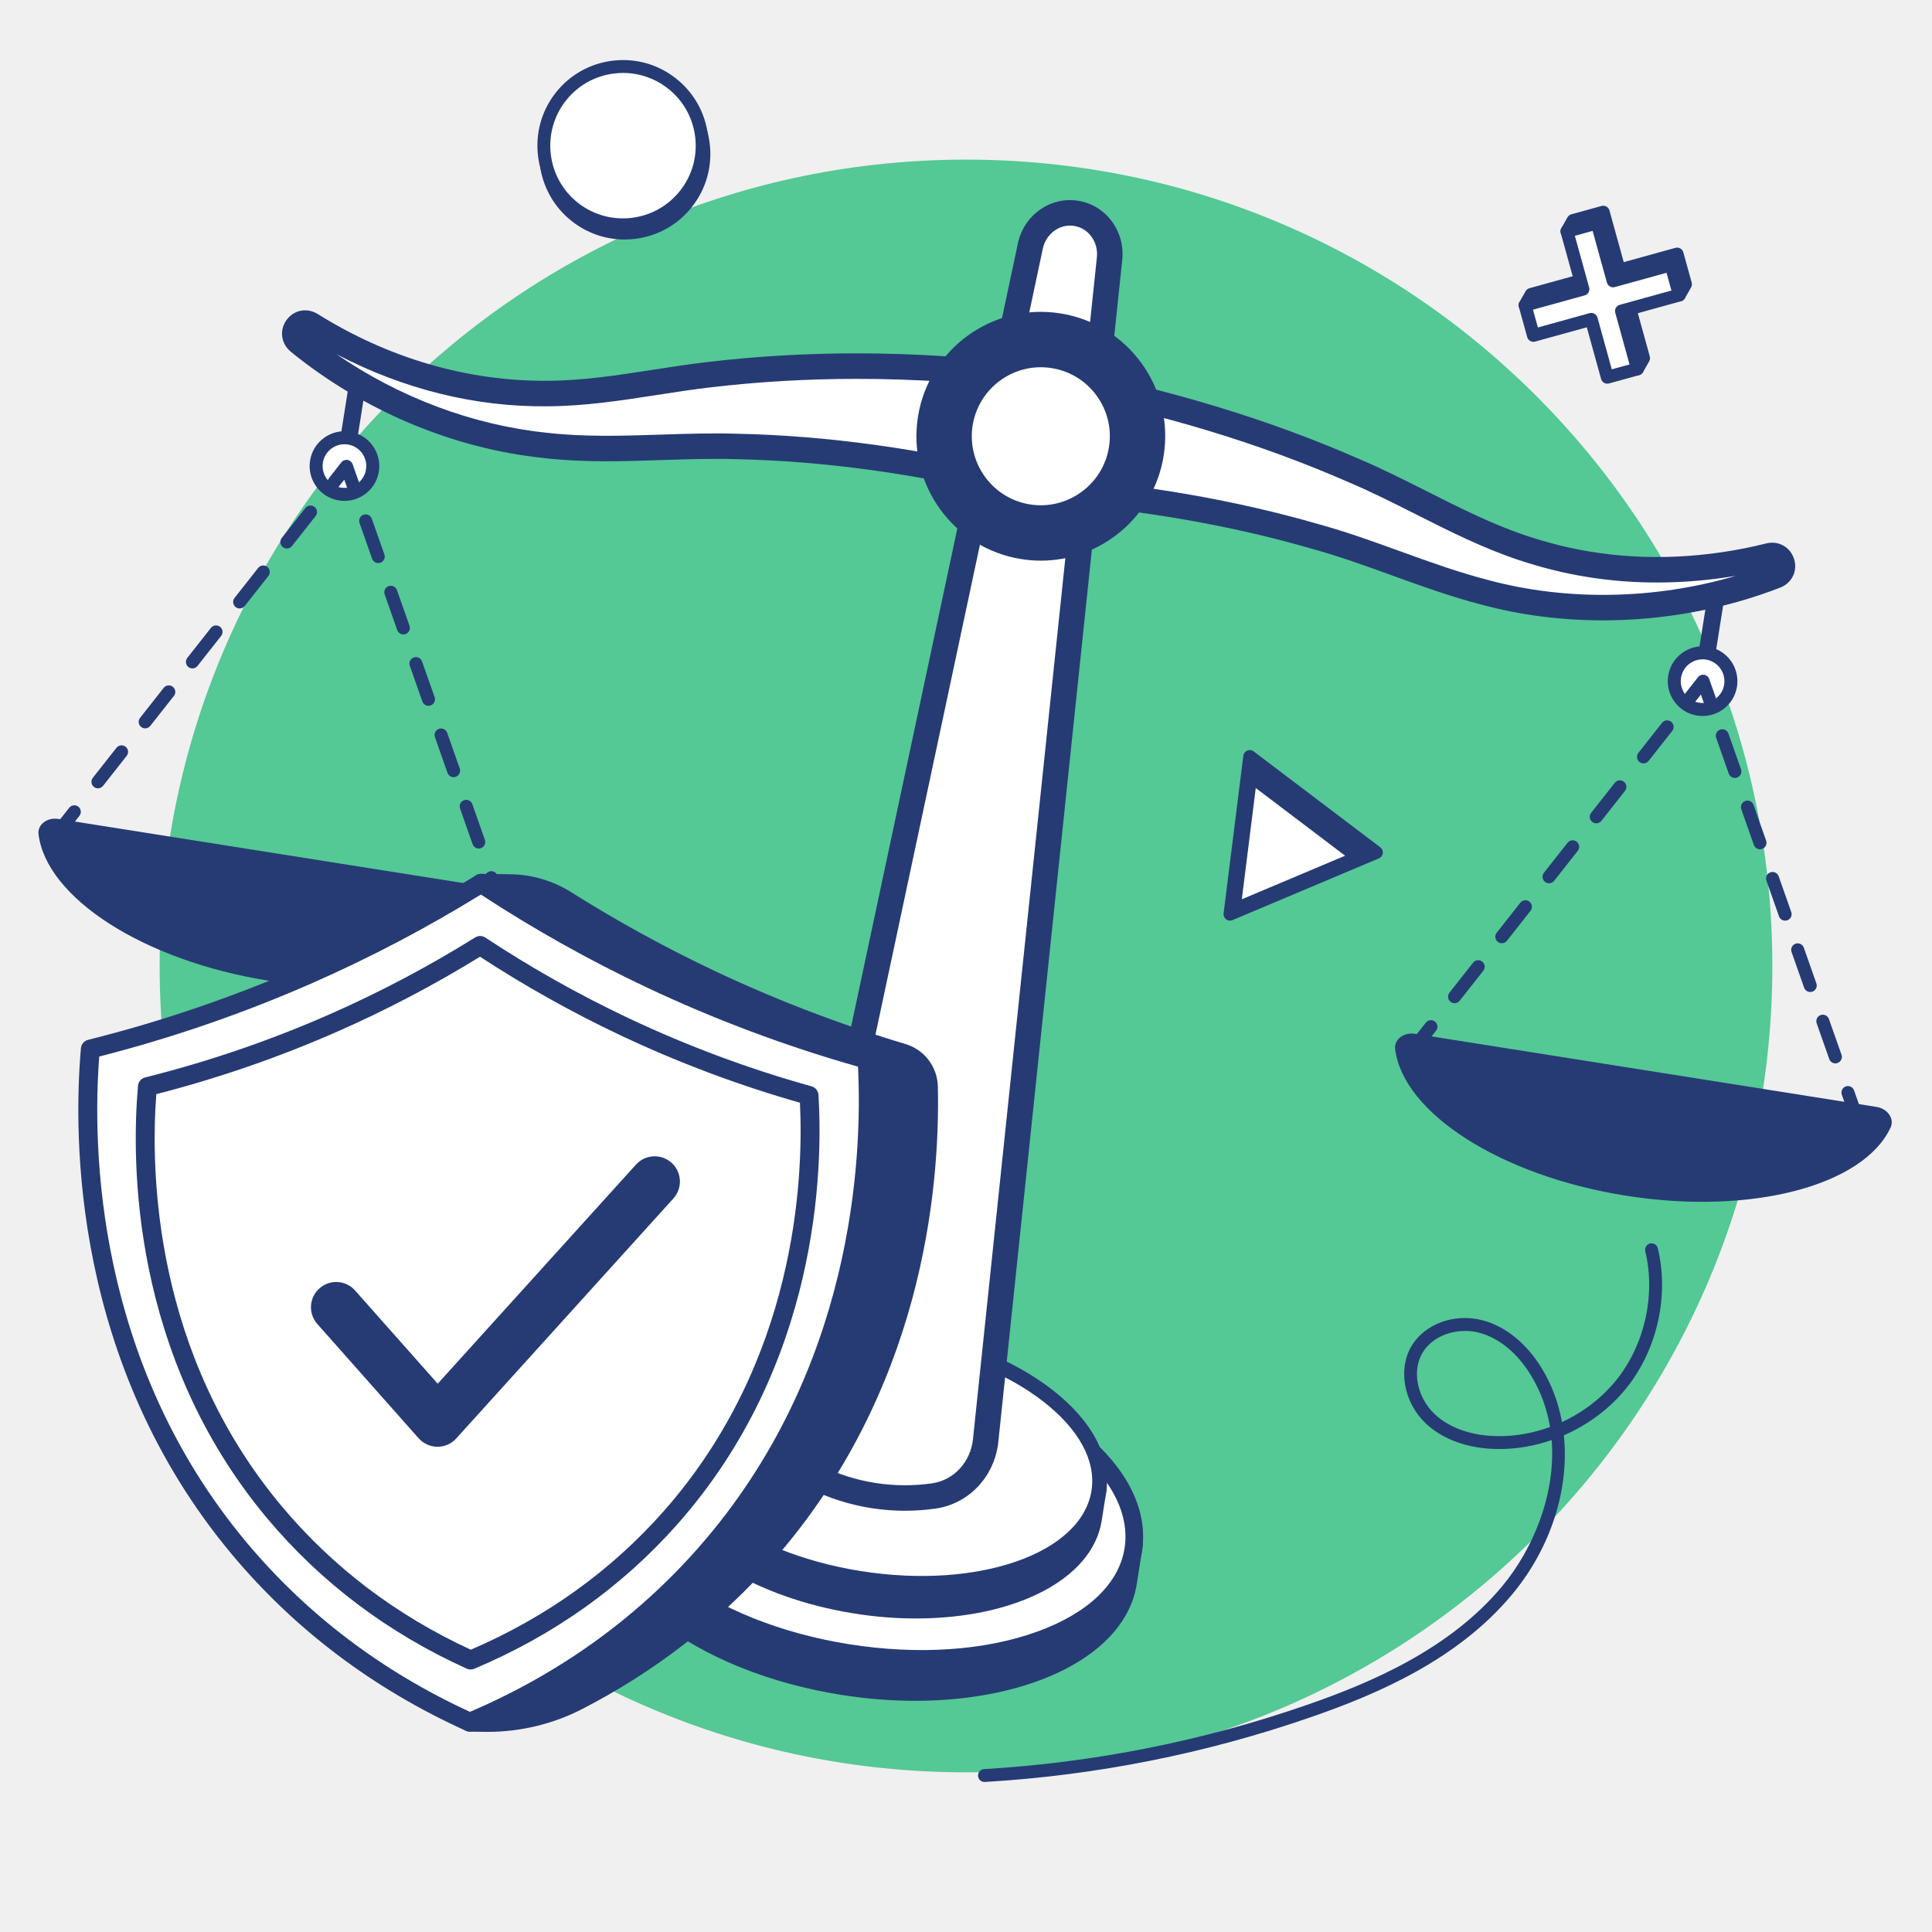
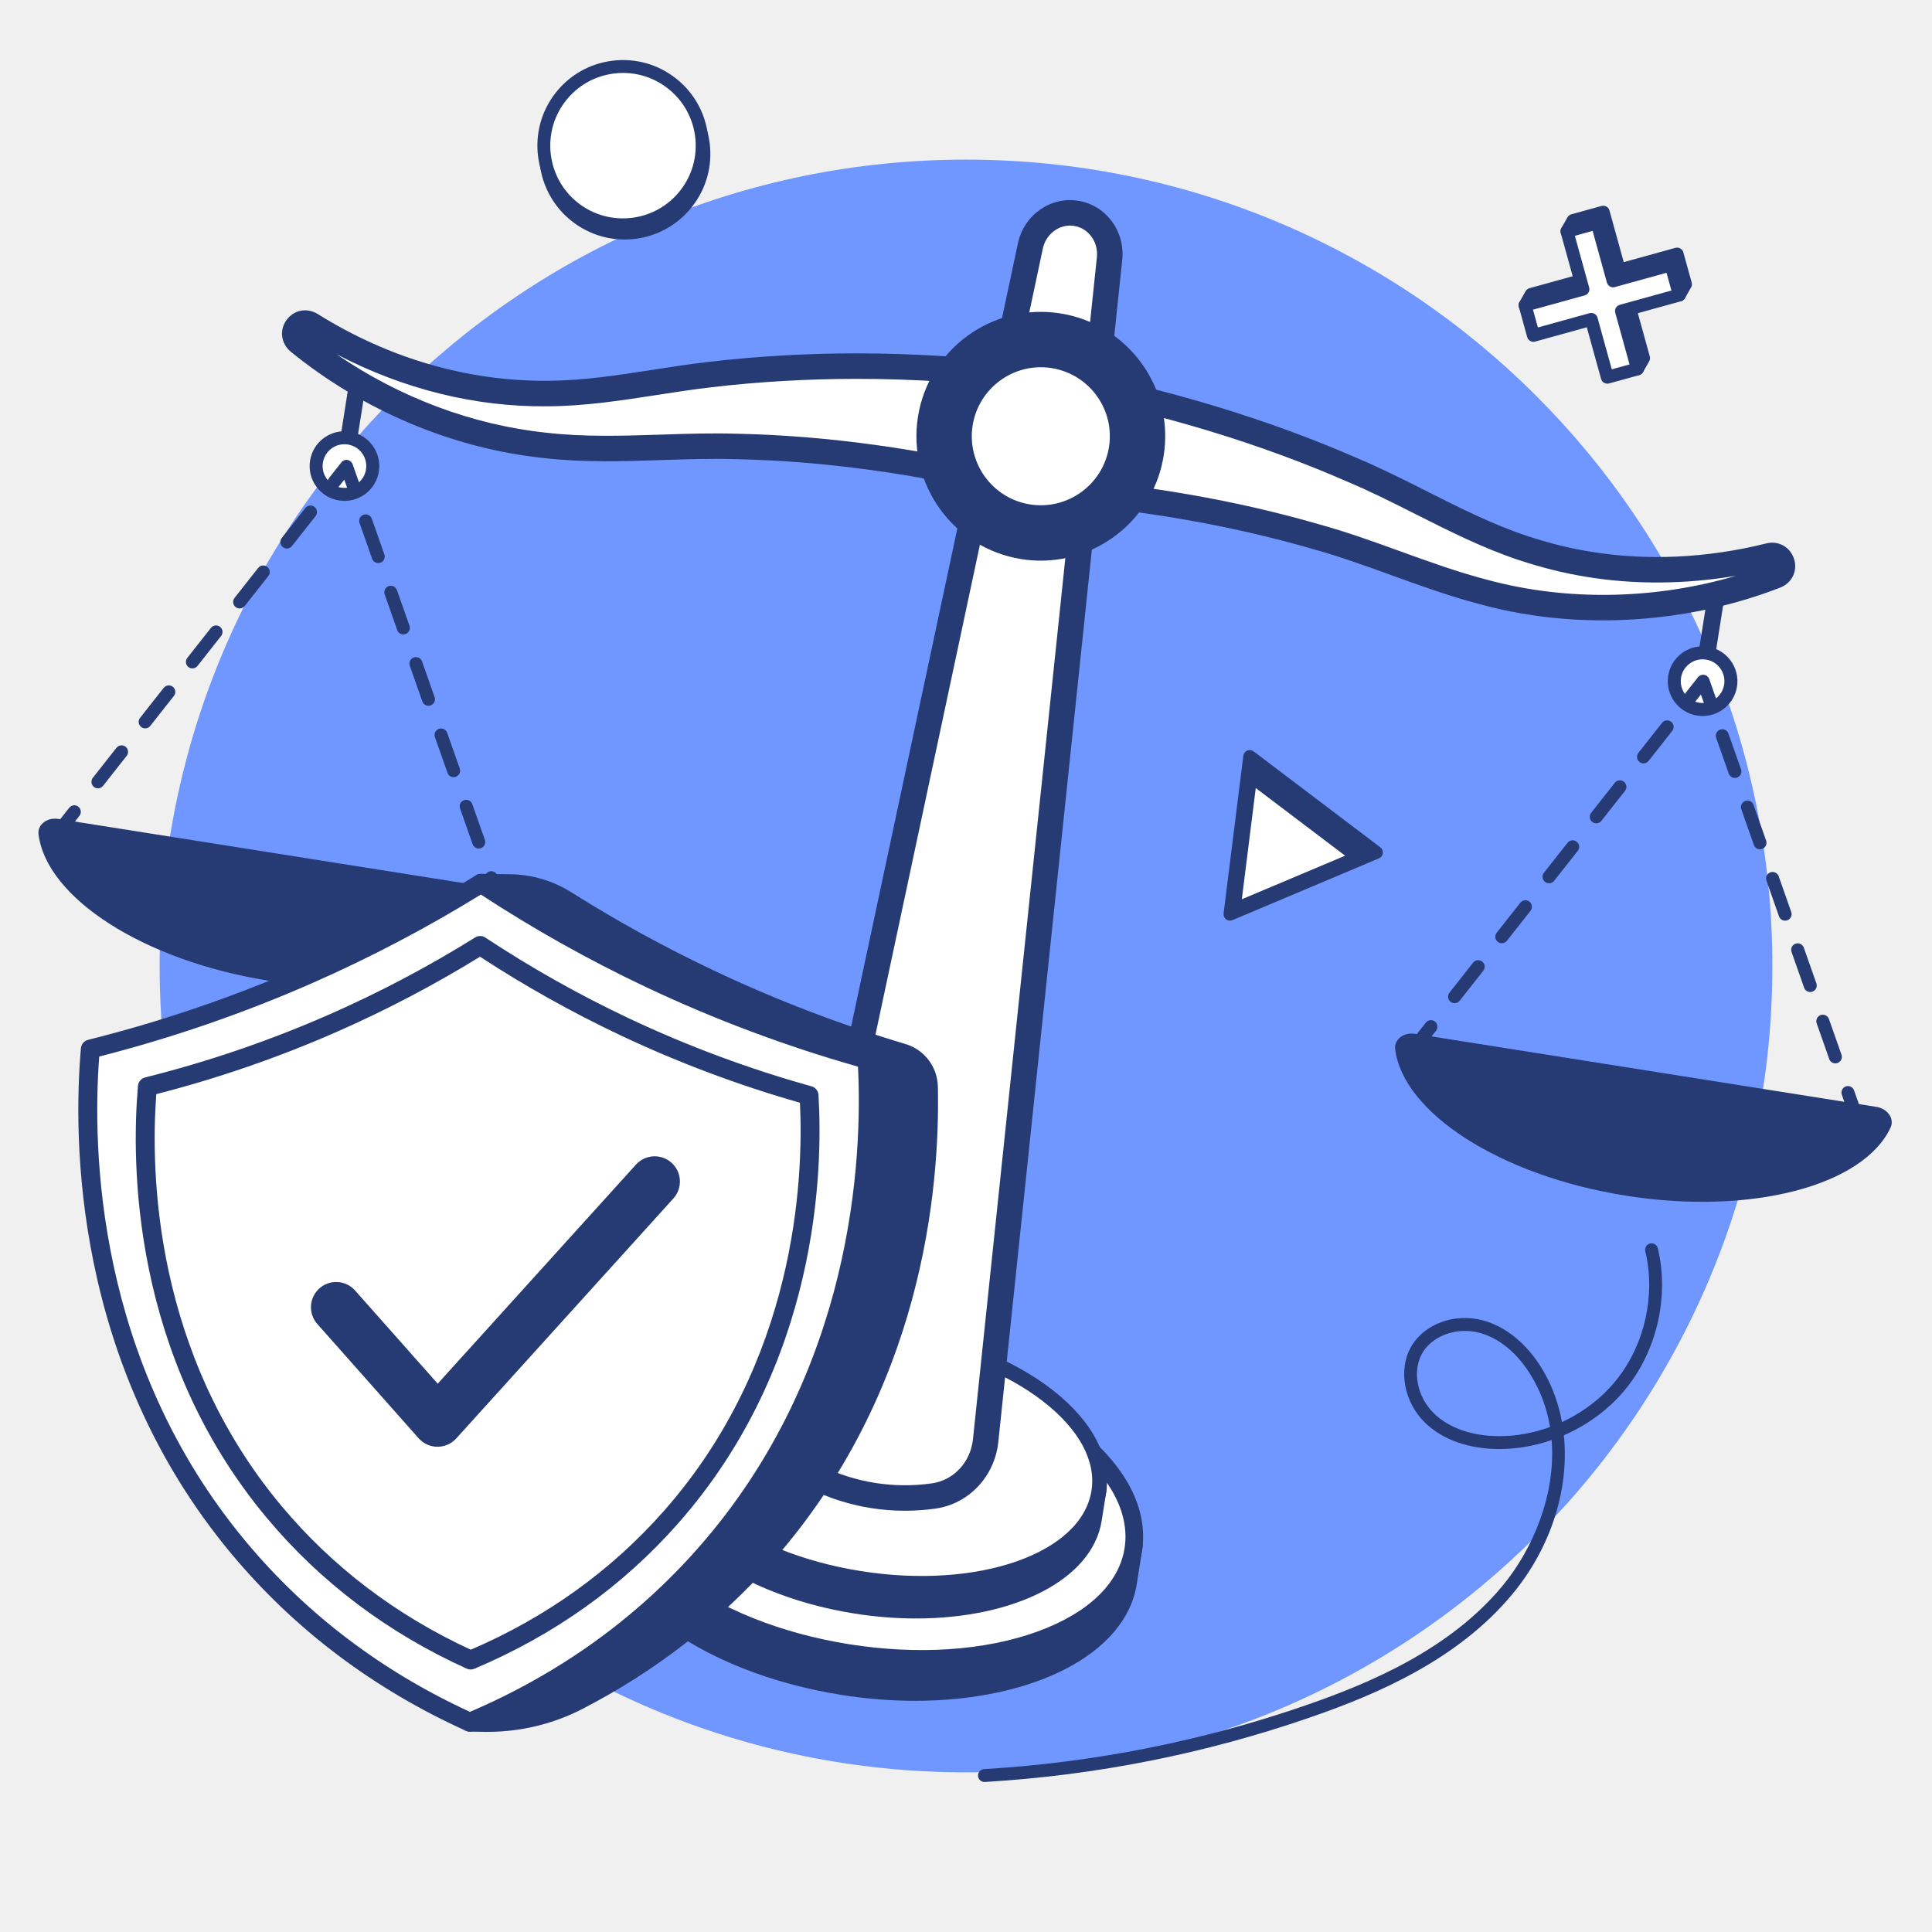
<svg xmlns="http://www.w3.org/2000/svg" width="264" height="264" viewBox="0 0 264 264" fill="none">
-   <path d="M132 242.182C192.853 242.182 242.185 192.851 242.185 131.997C242.185 71.144 192.853 21.812 132 21.812C71.147 21.812 21.815 71.144 21.815 131.997C21.815 192.851 71.147 242.182 132 242.182Z" fill="#54C895" />
+   <path d="M132 242.182C192.853 242.182 242.185 192.851 242.185 131.997C242.185 71.144 192.853 21.812 132 21.812C71.147 21.812 21.815 71.144 21.815 131.997C21.815 192.851 71.147 242.182 132 242.182Z" fill="#7096FF" />
  <path d="M154.138 216.293C152.406 227.227 134.959 233.549 115.169 230.415C95.379 227.28 80.74 215.875 82.472 204.941L83.191 200.402L154.957 211.126L154.138 216.292V216.293Z" fill="#263B74" />
  <path d="M125.053 232.409C121.806 232.409 118.427 232.148 114.98 231.603C105.211 230.056 96.342 226.486 90.009 221.551C83.471 216.459 80.372 210.492 81.282 204.751L82.001 200.212C82.104 199.559 82.719 199.113 83.369 199.208L155.135 209.932C155.453 209.979 155.74 210.152 155.929 210.411C156.119 210.67 156.198 210.995 156.147 211.312L155.329 216.478C153.805 226.097 141.041 232.409 125.053 232.409ZM84.194 201.769L83.662 205.128C82.897 209.963 85.677 215.12 91.491 219.65C97.508 224.338 105.984 227.737 115.358 229.222C134.459 232.248 151.321 226.36 152.948 216.102L153.577 212.136L84.194 201.769Z" fill="#263B74" />
  <path d="M154.857 211.752C156.588 200.818 141.949 189.413 122.159 186.279C102.369 183.144 84.922 189.467 83.19 200.401C81.459 211.335 96.098 222.74 115.888 225.875C135.678 229.009 153.125 222.686 154.857 211.752Z" fill="white" />
  <path d="M125.933 227.885C122.602 227.885 119.166 227.613 115.699 227.063C105.93 225.516 97.061 221.947 90.728 217.012C84.19 211.92 81.091 205.953 82.001 200.212C82.91 194.471 87.702 189.754 95.493 186.93C103.041 184.193 112.578 183.539 122.348 185.087C132.118 186.634 140.986 190.204 147.319 195.139C153.856 200.231 156.956 206.198 156.047 211.939C155.138 217.68 150.345 222.397 142.555 225.221C137.686 226.986 131.987 227.884 125.933 227.884V227.885ZM112.102 186.676C106.335 186.676 100.924 187.527 96.314 189.197C89.385 191.709 85.147 195.754 84.381 200.589C83.616 205.424 86.396 210.581 92.21 215.111C98.227 219.799 106.703 223.198 116.077 224.683C125.451 226.168 134.563 225.553 141.734 222.955C148.664 220.443 152.901 216.398 153.667 211.563C154.433 206.728 151.653 201.571 145.839 197.04C139.82 192.353 131.344 188.953 121.971 187.469C118.623 186.938 115.307 186.676 112.102 186.676Z" fill="#263B74" />
  <path d="M149.541 207.657C148.091 216.815 133.477 222.112 116.9 219.486C100.323 216.861 88.061 207.307 89.512 198.149L90.114 194.348L150.226 203.33L149.541 207.657Z" fill="#263B74" />
  <path d="M125.18 221.158C122.46 221.158 119.629 220.94 116.742 220.482C99.642 217.774 86.979 207.684 88.515 197.989L89.117 194.188C89.204 193.641 89.722 193.265 90.263 193.347L150.375 202.33C150.641 202.371 150.88 202.515 151.04 202.731C151.2 202.949 151.265 203.221 151.223 203.486L150.538 207.813C149.262 215.87 138.572 221.158 125.18 221.158ZM90.954 195.493L90.509 198.306C89.148 206.901 101.057 215.954 117.058 218.489C133.059 221.023 147.183 216.092 148.544 207.498L149.07 204.178L90.954 195.493Z" fill="#263B74" />
  <path d="M150.144 203.854C151.594 194.696 139.332 185.143 122.756 182.518C106.18 179.892 91.566 185.188 90.115 194.347C88.665 203.505 100.927 213.058 117.503 215.683C134.079 218.309 148.693 213.013 150.144 203.854Z" fill="white" />
  <path d="M125.783 217.355C123.063 217.355 120.232 217.137 117.344 216.68C100.245 213.972 87.582 203.882 89.118 194.187C90.653 184.493 105.815 178.811 122.913 181.519C131.096 182.815 138.524 185.805 143.83 189.938C149.306 194.204 151.902 199.201 151.14 204.01C149.864 212.067 139.174 217.354 125.783 217.354V217.355ZM114.302 182.849C101.979 182.849 92.231 187.438 91.112 194.504C89.751 203.099 101.66 212.152 117.66 214.686C133.661 217.219 147.785 212.29 149.146 203.696C149.787 199.645 147.459 195.326 142.589 191.533C137.548 187.606 130.449 184.759 122.597 183.515C119.752 183.065 116.966 182.85 114.301 182.85L114.302 182.849Z" fill="#263B74" />
  <path d="M134.684 196.845C134.275 200.745 131.346 203.887 127.597 204.418C125.234 204.752 122.44 204.844 119.359 204.364C116.232 203.876 113.564 202.914 111.393 201.853C107.99 200.19 106.168 196.301 106.982 192.463C118.387 138.662 129.355 87.628 140.793 33.623C141.42 30.66 144.169 28.696 147.048 29.152C149.928 29.607 151.935 32.325 151.615 35.337L134.683 196.845H134.684Z" fill="white" />
  <path d="M123.65 206.437C122.124 206.437 120.6 206.319 119.09 206.084C116.157 205.626 113.311 204.728 110.628 203.418C106.494 201.396 104.294 196.743 105.278 192.102C110.772 166.187 116.164 140.914 121.557 115.641C127.262 88.902 133.161 61.253 139.09 33.262C139.91 29.391 143.533 26.825 147.322 27.433C151.117 28.033 153.765 31.586 153.349 35.52L136.417 197.026C135.922 201.748 132.396 205.496 127.843 206.141C126.45 206.339 125.049 206.437 123.651 206.437H123.65ZM146.218 30.827C144.468 30.827 142.892 32.123 142.496 33.983C136.568 61.977 130.668 89.627 124.963 116.367C119.572 141.638 114.18 166.91 108.686 192.823C108.034 195.899 109.462 198.969 112.158 200.287C114.527 201.445 117.041 202.238 119.628 202.643C122.18 203.04 124.779 203.058 127.353 202.693C130.321 202.271 132.623 199.792 132.952 196.663L149.884 35.155C150.105 33.062 148.74 31.182 146.776 30.872C146.588 30.842 146.403 30.827 146.218 30.827Z" fill="#263B74" />
  <path d="M241.794 75.944C233.591 77.998 225.091 78.444 216.989 77.092C213.965 76.607 210.984 75.836 208.079 74.874C199.981 72.177 192.701 67.546 184.821 64.227C172.014 58.625 158.522 54.72 144.799 52.075C144.444 51.973 144.077 51.897 143.7 51.847C143.62 51.837 143.54 51.828 143.46 51.818C143.377 51.802 143.293 51.785 143.208 51.769C142.809 51.693 142.412 51.65 142.018 51.639C133.705 50.613 125.341 50.022 116.976 50.029C110.289 50.032 103.591 50.413 96.954 51.192C89.553 52.054 82.298 53.74 74.866 53.776C63.421 53.902 52.306 50.535 42.47 44.374C40.916 43.458 39.469 45.558 40.814 46.697C50.223 54.36 62.212 59.58 74.489 60.86C83.214 61.876 91.974 60.74 100.678 61.007C113.58 61.276 126.418 63.217 138.933 66.291C139.601 66.565 140.319 66.746 141.072 66.82C141.825 66.991 142.58 67.042 143.316 66.982C155.637 67.886 167.912 69.884 179.794 73.327C187.626 75.486 195.014 78.907 202.926 80.95C215.928 84.459 230.279 83.477 242.651 78.665C244.327 77.972 243.498 75.546 241.794 75.944Z" fill="white" />
  <path d="M219.029 84.769C213.377 84.769 207.775 84.06 202.473 82.628C198.263 81.543 194.154 80.055 190.18 78.615C186.645 77.336 182.991 76.012 179.332 75.004C168.218 71.783 156.108 69.673 143.316 68.725C142.475 68.779 141.626 68.718 140.793 68.539C139.969 68.448 139.166 68.251 138.399 67.951C125.317 64.746 112.614 62.994 100.642 62.745C97.249 62.641 93.777 62.756 90.418 62.866C85.149 63.038 79.699 63.217 74.287 62.588C61.931 61.3 49.645 56.135 39.713 48.045C38.39 46.926 38.159 45.128 39.139 43.747C40.114 42.374 41.886 42.007 43.353 42.871C53.126 48.993 63.991 52.127 74.845 52.032C79.666 52.009 84.335 51.286 89.278 50.52C91.716 50.143 94.236 49.753 96.751 49.46C103.364 48.683 110.169 48.289 116.973 48.286C117.02 48.286 117.068 48.286 117.116 48.286C125.034 48.286 133.454 48.829 142.152 49.9C142.62 49.918 143.086 49.97 143.538 50.059L143.921 50.118C144.345 50.173 144.775 50.26 145.197 50.376C159.82 53.2 173.385 57.324 185.517 62.63C188.762 63.998 191.952 65.608 195.039 67.165C199.42 69.377 203.951 71.663 208.627 73.221C211.603 74.206 214.51 74.929 217.262 75.371C224.98 76.659 233.31 76.27 241.369 74.252L241.395 74.246C243.048 73.858 244.629 74.751 245.148 76.369C245.665 77.977 244.894 79.618 243.315 80.273C235.644 83.256 227.283 84.768 219.027 84.769H219.029ZM143.309 65.233L143.442 65.244C156.525 66.205 168.918 68.361 180.278 71.654C184.047 72.692 187.768 74.039 191.366 75.342C195.263 76.753 199.293 78.212 203.361 79.261C214.128 82.166 226.2 81.928 237.202 78.682C230.281 79.854 223.281 79.905 216.702 78.809C213.777 78.339 210.688 77.572 207.531 76.527C202.61 74.888 197.964 72.542 193.47 70.275C190.437 68.744 187.301 67.161 184.143 65.832C172.207 60.609 158.865 56.559 144.469 53.783L144.325 53.749C144.041 53.669 143.755 53.61 143.475 53.574L142.892 53.483C142.581 53.423 142.275 53.389 141.968 53.38L141.803 53.367C133.168 52.301 124.781 51.756 116.975 51.771C110.303 51.773 103.635 52.161 97.154 52.923C94.704 53.208 92.216 53.593 89.81 53.966C84.959 54.717 79.942 55.493 74.871 55.518C65.015 55.646 55.106 53.18 45.988 48.403C54.569 54.308 64.59 58.079 74.668 59.129C79.844 59.731 85.16 59.556 90.303 59.389C93.715 59.276 97.243 59.159 100.73 59.268C112.976 59.523 125.974 61.317 139.346 64.601L139.59 64.68C140.114 64.895 140.67 65.032 141.239 65.088L141.454 65.123C142.022 65.252 142.599 65.296 143.171 65.247L143.306 65.236L143.309 65.233Z" fill="#263B74" />
  <path d="M142.222 75.453C150.971 75.453 158.064 68.361 158.064 59.611C158.064 50.862 150.971 43.77 142.222 43.77C133.473 43.77 126.38 50.862 126.38 59.611C126.38 68.361 133.473 75.453 142.222 75.453Z" fill="#263B74" />
  <path d="M142.231 76.61C141.351 76.61 140.459 76.542 139.563 76.4C130.306 74.933 123.968 66.21 125.434 56.952C126.901 47.694 135.621 41.362 144.88 42.823C149.365 43.533 153.304 45.947 155.973 49.62C158.641 53.294 159.72 57.785 159.01 62.27C157.685 70.63 150.44 76.61 142.231 76.61ZM127.715 57.313C126.449 65.312 131.925 72.85 139.924 74.117C147.921 75.386 155.461 69.907 156.728 61.909C157.342 58.035 156.41 54.153 154.105 50.979C151.799 47.804 148.395 45.718 144.52 45.106C140.646 44.49 136.763 45.423 133.589 47.729C130.416 50.034 128.329 53.438 127.716 57.313H127.715Z" fill="#263B74" />
  <path d="M142.222 69.927C147.921 69.927 152.541 65.307 152.541 59.608C152.541 53.909 147.921 49.289 142.222 49.289C136.523 49.289 131.903 53.909 131.903 59.608C131.903 65.307 136.523 69.927 142.222 69.927Z" fill="white" />
  <path d="M142.228 70.821C141.647 70.821 141.06 70.775 140.468 70.682C134.365 69.715 130.185 63.962 131.153 57.859C131.621 54.903 133.213 52.305 135.634 50.546C138.057 48.786 141.022 48.074 143.976 48.544C146.932 49.012 149.53 50.604 151.29 53.025C153.05 55.447 153.761 58.409 153.292 61.367C152.419 66.879 147.642 70.822 142.229 70.822L142.228 70.821ZM132.907 58.137C132.094 63.273 135.61 68.113 140.746 68.927C145.871 69.74 150.722 66.225 151.536 61.088C151.93 58.6 151.333 56.108 149.852 54.069C148.371 52.032 146.185 50.692 143.697 50.298C138.564 49.484 133.721 53.002 132.907 58.137Z" fill="#263B74" />
  <path d="M47.694 52.343L46.239 61.543L48.521 61.904L49.976 52.704L47.694 52.343Z" fill="#263B74" />
  <path d="M47.069 67.553C49.207 67.553 50.94 65.82 50.94 63.683C50.94 61.545 49.207 59.812 47.069 59.812C44.932 59.812 43.199 61.545 43.199 63.683C43.199 65.82 44.932 67.553 47.069 67.553Z" fill="white" />
  <path d="M47.072 68.444C46.825 68.444 46.576 68.425 46.325 68.385C45.069 68.186 43.967 67.511 43.219 66.483C42.472 65.454 42.17 64.197 42.369 62.942C42.568 61.686 43.244 60.583 44.273 59.836C45.301 59.09 46.561 58.785 47.814 58.986C50.405 59.396 52.179 61.839 51.769 64.431C51.399 66.771 49.37 68.445 47.073 68.446L47.072 68.444ZM47.062 60.703C46.438 60.703 45.831 60.899 45.316 61.272C44.671 61.74 44.248 62.431 44.123 63.219C43.998 64.006 44.188 64.793 44.656 65.437C45.124 66.082 45.815 66.506 46.601 66.63C48.227 66.884 49.755 65.775 50.013 64.152C50.27 62.527 49.158 60.997 47.535 60.74C47.377 60.715 47.22 60.703 47.062 60.703Z" fill="#263B74" />
  <path d="M233.277 81.738L231.822 90.938L234.105 91.298L235.56 82.099L233.277 81.738Z" fill="#263B74" />
  <path d="M232.653 96.948C234.79 96.948 236.523 95.215 236.523 93.077C236.523 90.94 234.79 89.207 232.653 89.207C230.515 89.207 228.782 90.94 228.782 93.077C228.782 95.215 230.515 96.948 232.653 96.948Z" fill="white" />
  <path d="M232.663 97.837C232.413 97.837 232.161 97.819 231.909 97.778C230.653 97.579 229.551 96.904 228.803 95.876C228.056 94.847 227.755 93.589 227.953 92.334C228.151 91.079 228.828 89.975 229.856 89.228C230.884 88.482 232.137 88.177 233.398 88.378C235.989 88.79 237.763 91.232 237.353 93.824C237.154 95.079 236.478 96.182 235.45 96.929C234.627 97.526 233.66 97.837 232.663 97.837ZM232.646 90.095C232.022 90.095 231.415 90.291 230.9 90.665C230.256 91.133 229.832 91.823 229.708 92.611C229.583 93.398 229.772 94.186 230.24 94.829C230.709 95.474 231.399 95.898 232.187 96.022C232.968 96.144 233.76 95.958 234.405 95.49C235.05 95.021 235.474 94.331 235.598 93.543C235.855 91.919 234.742 90.389 233.12 90.131C232.961 90.107 232.804 90.094 232.647 90.094L232.646 90.095ZM8.468 113.961C8.275 113.961 8.082 113.898 7.918 113.77C7.533 113.466 7.467 112.908 7.77 112.522L9.458 110.379C9.763 109.994 10.32 109.929 10.706 110.231C11.091 110.535 11.157 111.093 10.854 111.479L9.166 113.622C8.991 113.845 8.73 113.961 8.468 113.961ZM13.383 107.722C13.19 107.722 12.997 107.659 12.834 107.531C12.448 107.227 12.382 106.669 12.686 106.283L15.913 102.186C16.216 101.801 16.774 101.736 17.161 102.038C17.546 102.342 17.612 102.9 17.309 103.286L14.082 107.383C13.906 107.605 13.645 107.722 13.383 107.722ZM19.838 99.529C19.645 99.529 19.451 99.466 19.289 99.338C18.903 99.034 18.836 98.476 19.141 98.09L22.368 93.993C22.672 93.608 23.229 93.543 23.616 93.846C24.001 94.149 24.067 94.707 23.763 95.094L20.536 99.19C20.361 99.413 20.101 99.529 19.839 99.529H19.838ZM26.292 91.336C26.099 91.336 25.905 91.273 25.742 91.145C25.357 90.841 25.29 90.283 25.595 89.897L28.822 85.801C29.126 85.415 29.684 85.351 30.069 85.653C30.454 85.957 30.521 86.514 30.216 86.901L26.989 90.997C26.814 91.22 26.554 91.336 26.292 91.336ZM32.746 83.143C32.554 83.143 32.36 83.081 32.196 82.952C31.811 82.649 31.745 82.091 32.049 81.704L35.276 77.608C35.58 77.222 36.138 77.157 36.523 77.46C36.908 77.764 36.975 78.322 36.67 78.708L33.443 82.804C33.268 83.027 33.008 83.143 32.745 83.143H32.746ZM39.201 74.95C39.008 74.95 38.815 74.888 38.651 74.759C38.266 74.456 38.2 73.898 38.503 73.511L41.73 69.415C42.034 69.03 42.593 68.965 42.977 69.267C43.363 69.571 43.43 70.129 43.125 70.515L39.898 74.612C39.723 74.834 39.464 74.95 39.201 74.95ZM48.251 67.19C47.884 67.19 47.542 66.961 47.413 66.596L47.044 65.547L46.355 66.421C46.051 66.807 45.492 66.873 45.108 66.569C44.722 66.266 44.656 65.708 44.96 65.321L46.648 63.178C46.847 62.923 47.17 62.8 47.491 62.851C47.81 62.905 48.076 63.127 48.183 63.433L49.089 66.006C49.252 66.468 49.009 66.977 48.546 67.139C48.448 67.173 48.349 67.19 48.251 67.19ZM65.418 115.947C65.051 115.947 64.709 115.718 64.58 115.353L62.864 110.478C62.701 110.016 62.944 109.508 63.407 109.345C63.868 109.181 64.376 109.425 64.54 109.888L66.257 114.763C66.42 115.225 66.177 115.733 65.714 115.896C65.616 115.93 65.516 115.947 65.418 115.947ZM61.984 106.196C61.617 106.196 61.275 105.967 61.147 105.602L59.43 100.726C59.267 100.264 59.51 99.757 59.973 99.594C60.435 99.43 60.943 99.674 61.106 100.137L62.823 105.012C62.986 105.474 62.743 105.982 62.28 106.145C62.182 106.179 62.083 106.196 61.985 106.196H61.984ZM58.551 96.444C58.185 96.444 57.842 96.216 57.714 95.85L55.997 90.974C55.834 90.512 56.077 90.004 56.54 89.842C57.003 89.678 57.511 89.922 57.673 90.385L59.39 95.261C59.553 95.723 59.31 96.231 58.847 96.393C58.749 96.428 58.649 96.444 58.551 96.444ZM55.119 86.693C54.752 86.693 54.409 86.464 54.281 86.099L52.564 81.223C52.401 80.761 52.644 80.253 53.107 80.09C53.568 79.926 54.077 80.171 54.24 80.633L55.957 85.509C56.12 85.971 55.877 86.479 55.414 86.642C55.317 86.676 55.217 86.693 55.12 86.693H55.119ZM51.685 76.942C51.318 76.942 50.976 76.713 50.847 76.348L49.13 71.472C48.968 71.01 49.21 70.501 49.673 70.339C50.135 70.175 50.643 70.419 50.807 70.882L52.523 75.758C52.686 76.22 52.444 76.729 51.981 76.891C51.883 76.925 51.783 76.942 51.685 76.942ZM68.041 123.396C67.674 123.396 67.331 123.167 67.203 122.802L66.297 120.229C66.135 119.767 66.377 119.258 66.84 119.096C67.305 118.933 67.811 119.176 67.974 119.639L68.879 122.212C69.042 122.674 68.799 123.183 68.336 123.345C68.239 123.379 68.138 123.396 68.041 123.396ZM193.845 143.322C193.652 143.322 193.459 143.259 193.295 143.131C192.91 142.827 192.844 142.269 193.148 141.883L194.836 139.739C195.141 139.354 195.698 139.288 196.084 139.592C196.47 139.895 196.536 140.453 196.232 140.839L194.543 142.983C194.368 143.206 194.108 143.322 193.845 143.322ZM198.76 137.083C198.567 137.083 198.375 137.02 198.211 136.892C197.826 136.588 197.76 136.03 198.063 135.644L201.29 131.548C201.594 131.162 202.152 131.096 202.538 131.4C202.923 131.703 202.989 132.261 202.686 132.648L199.459 136.744C199.284 136.967 199.023 137.083 198.76 137.083ZM205.215 128.89C205.022 128.89 204.83 128.827 204.666 128.699C204.28 128.395 204.214 127.837 204.518 127.451L207.745 123.355C208.049 122.969 208.607 122.903 208.993 123.207C209.378 123.51 209.444 124.068 209.141 124.455L205.914 128.551C205.739 128.774 205.478 128.89 205.215 128.89ZM211.67 120.697C211.477 120.697 211.284 120.635 211.121 120.506C210.735 120.203 210.669 119.645 210.973 119.258L214.2 115.162C214.504 114.776 215.061 114.71 215.448 115.014C215.833 115.318 215.899 115.876 215.595 116.262L212.369 120.358C212.193 120.581 211.933 120.697 211.67 120.697ZM218.124 112.504C217.931 112.504 217.738 112.442 217.575 112.313C217.189 112.01 217.123 111.452 217.427 111.066L220.655 106.969C220.958 106.584 221.516 106.518 221.902 106.821C222.288 107.125 222.354 107.683 222.05 108.069L218.822 112.166C218.647 112.388 218.387 112.504 218.124 112.504ZM224.579 104.312C224.386 104.312 224.193 104.249 224.029 104.121C223.644 103.817 223.578 103.259 223.882 102.873L227.109 98.776C227.414 98.391 227.971 98.325 228.357 98.629C228.743 98.932 228.809 99.49 228.505 99.876L225.277 103.973C225.102 104.195 224.842 104.312 224.579 104.312Z" fill="#263B74" />
  <path d="M233.629 96.549C233.263 96.549 232.918 96.32 232.791 95.955L232.421 94.906L231.733 95.78C231.429 96.166 230.872 96.231 230.485 95.928C230.1 95.624 230.034 95.067 230.337 94.68L232.025 92.537C232.226 92.283 232.549 92.159 232.868 92.211C233.188 92.264 233.453 92.486 233.561 92.793L234.466 95.366C234.63 95.828 234.386 96.336 233.923 96.498C233.827 96.532 233.726 96.549 233.629 96.549ZM250.796 145.307C250.43 145.307 250.085 145.078 249.958 144.713L248.242 139.837C248.078 139.375 248.322 138.867 248.785 138.705C249.246 138.541 249.755 138.785 249.917 139.248L251.633 144.123C251.797 144.585 251.553 145.094 251.09 145.255C250.994 145.29 250.893 145.307 250.796 145.307ZM247.363 135.555C246.997 135.555 246.653 135.326 246.525 134.961L244.809 130.086C244.645 129.624 244.889 129.115 245.352 128.953C245.812 128.79 246.323 129.034 246.485 129.496L248.2 134.372C248.364 134.834 248.12 135.342 247.658 135.504C247.561 135.539 247.46 135.555 247.363 135.555ZM243.93 125.804C243.564 125.804 243.221 125.575 243.092 125.21L241.375 120.334C241.212 119.872 241.455 119.364 241.918 119.201C242.379 119.039 242.888 119.281 243.051 119.744L244.768 124.62C244.931 125.082 244.688 125.59 244.225 125.753C244.128 125.787 244.028 125.804 243.93 125.804ZM240.497 116.053C240.131 116.053 239.788 115.824 239.659 115.459L237.942 110.583C237.779 110.121 238.022 109.613 238.485 109.45C238.946 109.287 239.455 109.53 239.618 109.993L241.335 114.869C241.498 115.331 241.255 115.839 240.792 116.002C240.695 116.036 240.595 116.053 240.497 116.053ZM237.064 106.301C236.698 106.301 236.355 106.073 236.226 105.707L234.509 100.831C234.346 100.369 234.59 99.862 235.052 99.699C235.513 99.536 236.022 99.779 236.185 100.242L237.902 105.118C238.066 105.58 237.822 106.088 237.359 106.25C237.262 106.285 237.162 106.301 237.064 106.301ZM253.419 152.756C253.053 152.756 252.709 152.527 252.581 152.162L251.676 149.589C251.512 149.127 251.756 148.618 252.219 148.456C252.678 148.292 253.189 148.536 253.351 148.999L254.257 151.572C254.42 152.034 254.177 152.543 253.714 152.705C253.617 152.739 253.517 152.756 253.419 152.756Z" fill="#263B74" />
  <path d="M256.408 151.252C257.946 151.495 258.897 152.881 258.338 154.078C254.643 161.994 239.387 166.11 222.167 163.383C204.948 160.656 191.711 152.027 190.642 143.356C190.48 142.045 191.814 141.021 193.351 141.264L256.408 151.252ZM71.03 121.89C72.568 122.134 73.519 123.52 72.96 124.717C69.265 132.633 54.009 136.749 36.789 134.022C19.57 131.295 6.332 122.666 5.264 113.995C5.102 112.684 6.435 111.659 7.973 111.903L71.029 121.89H71.03Z" fill="#263B74" />
  <path d="M66.282 235.357C70.692 235.416 75.051 234.404 78.969 232.381C86.618 228.434 96.019 222.222 104.579 212.514C125.564 188.72 127.116 160.242 126.863 148.519C126.817 146.384 125.409 144.515 123.363 143.904C115.472 141.547 106.585 138.322 97.136 133.861C89.706 130.352 83.117 126.639 77.366 123.014C75.075 121.571 72.434 120.793 69.727 120.757L65.725 120.703L64.195 235.329L66.282 235.357Z" fill="#263B74" />
  <path d="M66.639 236.652C66.514 236.652 66.39 236.652 66.266 236.649L64.179 236.622C63.836 236.617 63.51 236.477 63.27 236.232C63.031 235.986 62.899 235.656 62.903 235.312L64.433 120.686C64.443 119.978 65.02 119.41 65.726 119.41C65.732 119.41 65.738 119.41 65.744 119.41L69.745 119.464C72.696 119.503 75.57 120.353 78.057 121.92C84.356 125.89 90.961 129.513 97.69 132.691C106.077 136.652 114.84 140.007 123.734 142.664C126.32 143.439 128.097 145.779 128.156 148.49C128.465 162.797 125.938 190.248 105.55 213.369C98.298 221.591 89.555 228.374 79.563 233.529C75.598 235.575 71.136 236.652 66.639 236.652ZM65.506 234.053L66.3 234.064C70.499 234.098 74.678 233.14 78.377 231.232C88.083 226.225 96.572 219.639 103.61 211.659C123.418 189.199 125.872 162.476 125.572 148.546C125.536 146.961 124.501 145.594 122.994 145.142C113.976 142.449 105.09 139.046 96.586 135.029C89.763 131.808 83.066 128.133 76.679 124.108C74.594 122.795 72.185 122.083 69.712 122.049L67.003 122.013L65.506 234.053Z" fill="#263B74" />
  <path d="M65.726 120.703C72.237 125.007 79.963 129.528 88.906 133.751C99.716 138.856 109.793 142.341 118.482 144.761C118.963 152.723 120.034 185.548 96.349 212.404C85.129 225.127 72.465 231.848 64.196 235.329C56.023 231.629 43.543 224.571 32.667 211.554C9.707 184.075 11.654 151.29 12.347 143.345C21.098 141.157 31.265 137.942 42.206 133.128C51.259 129.145 59.103 124.832 65.726 120.703Z" fill="white" />
  <path d="M64.196 236.623C64.014 236.623 63.831 236.585 63.663 236.508C51.033 230.788 40.27 222.671 31.674 212.384C9.898 186.322 10.003 155.342 11.058 143.233C11.106 142.683 11.498 142.224 12.032 142.09C22.161 139.559 32.137 136.145 41.684 131.945C49.722 128.407 57.581 124.257 65.041 119.606C65.471 119.338 66.016 119.346 66.438 119.625C73.771 124.472 81.516 128.831 89.457 132.583C98.888 137.036 108.77 140.714 118.828 143.516C119.36 143.664 119.739 144.133 119.772 144.683C120.504 156.816 119.782 187.787 97.317 213.259C88.449 223.316 77.473 231.142 64.697 236.522C64.536 236.589 64.367 236.623 64.196 236.623ZM13.561 144.372C12.616 156.747 13.028 186.034 33.66 210.725C41.888 220.572 52.165 228.373 64.215 233.917C76.408 228.697 86.89 221.175 95.379 211.549C116.662 187.416 117.856 158.149 117.242 145.755C107.353 142.947 97.638 139.304 88.355 134.92C80.552 131.235 72.936 126.969 65.706 122.237C58.353 126.775 50.625 130.835 42.727 134.31C33.33 138.445 23.521 141.829 13.561 144.371V144.372Z" fill="#263B74" />
  <path d="M65.613 129.196C71.159 132.862 77.74 136.713 85.358 140.311C94.567 144.66 103.15 147.628 110.553 149.69C110.962 156.472 111.874 184.433 91.699 207.31C82.141 218.147 71.354 223.873 64.31 226.838C57.349 223.686 46.717 217.675 37.453 206.586C17.895 183.178 19.553 155.251 20.143 148.482C27.598 146.619 36.258 143.881 45.579 139.779C53.29 136.386 59.972 132.713 65.614 129.195L65.613 129.196Z" fill="white" />
  <path d="M64.309 228.132C64.127 228.132 63.945 228.094 63.776 228.017C52.992 223.134 43.801 216.202 36.459 207.416C17.864 185.161 17.953 158.71 18.854 148.371C18.902 147.822 19.293 147.363 19.828 147.229C28.449 145.074 36.938 142.169 45.056 138.596C51.894 135.587 58.579 132.056 64.928 128.098C65.358 127.83 65.902 127.838 66.325 128.117C72.565 132.242 79.154 135.95 85.909 139.14C93.931 142.93 102.339 146.059 110.897 148.443C111.429 148.591 111.808 149.06 111.842 149.61C112.467 159.969 111.849 186.413 92.666 208.164C85.091 216.754 75.719 223.436 64.809 228.029C64.649 228.096 64.478 228.13 64.308 228.13L64.309 228.132ZM21.357 149.51C20.567 160.104 20.99 184.869 38.444 205.758C45.417 214.104 54.123 220.718 64.328 225.426C74.653 220.995 83.533 214.615 90.728 206.456C108.733 186.039 109.817 161.296 109.311 150.684C100.92 148.294 92.681 145.2 84.805 141.48C78.188 138.355 71.728 134.741 65.592 130.731C59.35 134.576 52.795 138.016 46.098 140.963C38.129 144.47 29.81 147.343 21.357 149.51Z" fill="#263B74" />
  <path d="M59.785 197.693H59.767C58.787 197.688 57.855 197.266 57.204 196.532L43.358 180.915C42.095 179.49 42.226 177.31 43.651 176.047C45.076 174.784 47.255 174.913 48.52 176.34L59.812 189.077L86.903 159.138C88.182 157.726 90.363 157.618 91.773 158.896C93.186 160.173 93.295 162.354 92.016 163.765L62.343 196.559C61.689 197.281 60.76 197.694 59.785 197.694L59.785 197.693Z" fill="#263B74" />
  <path d="M229.172 34.72L221.262 36.906L219.075 28.996L214.953 30.136L214.118 31.61L217.14 38.046L209.23 40.232L208.394 41.707L210.369 44.354L218.279 42.168L220.466 50.078L223.752 50.413L224.588 48.939L222.401 41.028L229.476 40.316L230.312 38.842L229.172 34.72Z" fill="white" />
  <path d="M223.752 51.29C223.723 51.29 223.693 51.288 223.663 51.286L220.378 50.95C220.017 50.913 219.716 50.659 219.619 50.309L217.666 43.248L210.604 45.2C210.254 45.296 209.882 45.169 209.664 44.878L207.69 42.23C207.481 41.951 207.457 41.573 207.63 41.27L208.465 39.796C208.58 39.593 208.771 39.444 208.996 39.381L215.902 37.472L213.323 31.98C213.201 31.722 213.213 31.421 213.353 31.172L214.189 29.698C214.305 29.495 214.496 29.346 214.721 29.283L218.843 28.144C219.314 28.018 219.796 28.29 219.925 28.758L221.878 35.819L228.939 33.867C229.405 33.741 229.893 34.011 230.021 34.48L231.161 38.602C231.223 38.828 231.194 39.067 231.078 39.271L230.243 40.746C230.102 40.994 229.85 41.16 229.566 41.188L223.529 41.795L225.437 48.7C225.499 48.926 225.47 49.166 225.355 49.369L224.519 50.843C224.361 51.12 224.067 51.289 223.753 51.289L223.752 51.29ZM221.155 49.26L223.27 49.476L223.643 48.819L221.554 41.26C221.485 41.01 221.53 40.742 221.676 40.528C221.823 40.314 222.057 40.176 222.314 40.149L228.936 39.482L229.367 38.721L228.559 35.8L221.498 37.751C221.037 37.881 220.545 37.608 220.415 37.138L218.463 30.077L215.541 30.884L215.109 31.645L217.938 37.669C218.048 37.904 218.049 38.175 217.941 38.411C217.833 38.647 217.627 38.823 217.376 38.892L209.817 40.982L209.444 41.638L210.715 43.344L218.046 41.318C218.511 41.191 218.999 41.462 219.128 41.931L221.155 49.26Z" fill="#263B74" />
  <path d="M228.336 36.192L220.426 38.379L218.24 30.469L214.118 31.608L216.304 39.519L208.394 41.706L209.533 45.827L217.443 43.641L219.63 51.551L223.752 50.411L221.565 42.501L229.476 40.314L228.336 36.192Z" fill="white" />
  <path d="M219.63 52.43C219.48 52.43 219.329 52.391 219.196 52.316C218.994 52.2 218.844 52.01 218.782 51.784L216.83 44.722L209.768 46.675C209.541 46.738 209.303 46.708 209.099 46.592C208.896 46.477 208.747 46.286 208.685 46.061L207.545 41.938C207.484 41.713 207.513 41.472 207.628 41.269C207.743 41.066 207.934 40.917 208.159 40.855L215.221 38.903L213.269 31.841C213.207 31.616 213.236 31.375 213.351 31.172C213.467 30.969 213.658 30.82 213.883 30.758L218.006 29.618C218.231 29.555 218.471 29.585 218.675 29.701C218.878 29.816 219.027 30.007 219.089 30.232L221.041 37.294L228.103 35.341C228.329 35.28 228.568 35.309 228.772 35.424C228.975 35.539 229.124 35.73 229.186 35.956L230.326 40.078C230.387 40.304 230.358 40.544 230.243 40.747C230.128 40.95 229.937 41.099 229.712 41.162L222.65 43.114L224.601 50.176C224.731 50.644 224.456 51.129 223.988 51.258L219.866 52.398C219.789 52.419 219.709 52.429 219.631 52.429L219.63 52.43ZM217.444 42.76C217.595 42.76 217.745 42.798 217.878 42.874C218.081 42.989 218.23 43.181 218.293 43.406L220.245 50.468L222.67 49.797L220.718 42.735C220.589 42.267 220.863 41.782 221.331 41.653L228.393 39.701L227.723 37.275L220.661 39.227C220.435 39.291 220.195 39.26 219.992 39.145C219.789 39.029 219.64 38.839 219.577 38.613L217.626 31.551L215.199 32.222L217.152 39.284C217.214 39.509 217.185 39.749 217.069 39.953C216.954 40.156 216.763 40.305 216.538 40.367L209.476 42.319L210.147 44.745L217.209 42.792C217.286 42.771 217.365 42.761 217.443 42.761L217.444 42.76Z" fill="#263B74" />
  <path d="M85.367 31.845C91.342 31.845 96.186 27.001 96.186 21.026C96.186 15.051 91.342 10.207 85.367 10.207C79.392 10.207 74.548 15.051 74.548 21.026C74.548 27.001 79.392 31.845 85.367 31.845Z" fill="#263B74" />
  <path d="M85.342 32.727C82.749 32.727 80.245 31.869 78.169 30.249C73.084 26.28 72.175 18.913 76.144 13.829C80.112 8.742 87.479 7.835 92.564 11.805C95.027 13.727 96.594 16.493 96.977 19.595C97.359 22.695 96.51 25.761 94.588 28.225C92.665 30.689 89.898 32.255 86.797 32.638C86.31 32.698 85.825 32.728 85.341 32.728L85.342 32.727ZM77.532 14.911C74.16 19.231 74.932 25.489 79.252 28.862C81.344 30.494 83.949 31.216 86.583 30.891C89.218 30.566 91.568 29.234 93.202 27.141C94.835 25.049 95.556 22.445 95.232 19.81C94.907 17.175 93.576 14.826 91.483 13.191C87.163 9.819 80.904 10.592 77.532 14.911Z" fill="#263B74" />
  <path d="M85.127 30.727C91.102 30.727 95.945 25.884 95.945 19.909C95.945 13.934 91.102 9.09 85.127 9.09C79.152 9.09 74.308 13.934 74.308 19.909C74.308 25.884 79.152 30.727 85.127 30.727Z" fill="white" />
  <path d="M85.114 31.602C82.597 31.602 80.062 30.796 77.928 29.13C72.844 25.161 71.936 17.794 75.904 12.71C77.827 10.247 80.594 8.679 83.695 8.297C86.797 7.915 89.861 8.762 92.324 10.686C94.787 12.609 96.355 15.374 96.737 18.476C97.12 21.577 96.272 24.642 94.349 27.106C92.045 30.057 88.596 31.602 85.114 31.602ZM85.146 9.968C84.736 9.968 84.324 9.992 83.911 10.044C81.276 10.369 78.925 11.7 77.292 13.793C73.92 18.113 74.692 24.372 79.012 27.744C83.332 31.113 89.589 30.344 92.962 26.023C94.596 23.931 95.316 21.327 94.992 18.692C94.667 16.057 93.335 13.708 91.243 12.074C89.478 10.697 87.35 9.968 85.146 9.968Z" fill="#263B74" />
  <path d="M170.771 103.375L168.073 124.922L188.082 116.485L170.771 103.375Z" fill="#263B74" />
  <path d="M168.073 125.799C167.884 125.799 167.697 125.739 167.541 125.621C167.291 125.431 167.16 125.123 167.199 124.81L169.897 103.263C169.936 102.952 170.138 102.684 170.429 102.561C170.718 102.439 171.051 102.481 171.302 102.671L188.613 115.781C188.864 115.971 188.995 116.279 188.955 116.591C188.917 116.903 188.714 117.17 188.424 117.293L168.414 125.731C168.304 125.777 168.188 125.799 168.072 125.799H168.073ZM171.456 104.994L169.135 123.516L186.336 116.264L171.456 104.994Z" fill="#263B74" />
  <path d="M170.91 106.059L168.628 124.282L185.551 117.146L170.91 106.059Z" fill="white" />
  <path d="M167.566 125.686L170.225 104.438L187.296 117.365L167.565 125.685L167.566 125.686ZM171.594 107.681L169.69 122.88L183.804 116.929L171.594 107.681ZM134.522 243.499C134.06 243.499 133.672 243.138 133.645 242.671C133.616 242.185 133.986 241.769 134.471 241.74C149.512 240.857 164.356 237.904 178.591 232.966C187.229 229.97 198.068 225.417 205.287 216.731C209.505 211.655 212.624 204.129 212.028 196.778C209.727 197.573 207.307 198.004 204.891 198.005H204.871C200.749 198.005 197.169 196.749 194.787 194.467C191.85 191.653 191.011 187.157 192.834 184.007C194.63 180.908 198.738 179.399 202.597 180.416C205.734 181.243 208.612 183.586 210.697 187.01C212.055 189.238 212.964 191.714 213.438 194.319C216.367 192.966 218.993 190.95 220.974 188.44C224.769 183.63 226.244 176.94 224.824 170.979C224.711 170.506 225.003 170.032 225.476 169.919C225.942 169.808 226.423 170.098 226.536 170.571C228.078 177.043 226.477 184.307 222.356 189.529C220.098 192.392 217.068 194.66 213.695 196.127C214.448 203.385 211.993 211.415 206.641 217.855C199.143 226.876 188.021 231.557 179.168 234.628C164.779 239.62 149.776 242.604 134.573 243.497C134.555 243.497 134.538 243.499 134.52 243.499H134.522ZM200.196 181.866C197.764 181.866 195.448 183.005 194.357 184.889C192.928 187.356 193.637 190.927 196.004 193.196C198.056 195.162 201.205 196.245 204.87 196.245H204.888C207.235 196.244 209.586 195.804 211.807 194.991C211.402 192.561 210.564 190.173 209.193 187.926C207.345 184.892 204.843 182.829 202.146 182.117C201.502 181.947 200.844 181.866 200.195 181.866H200.196Z" fill="#263B74" />
</svg>
